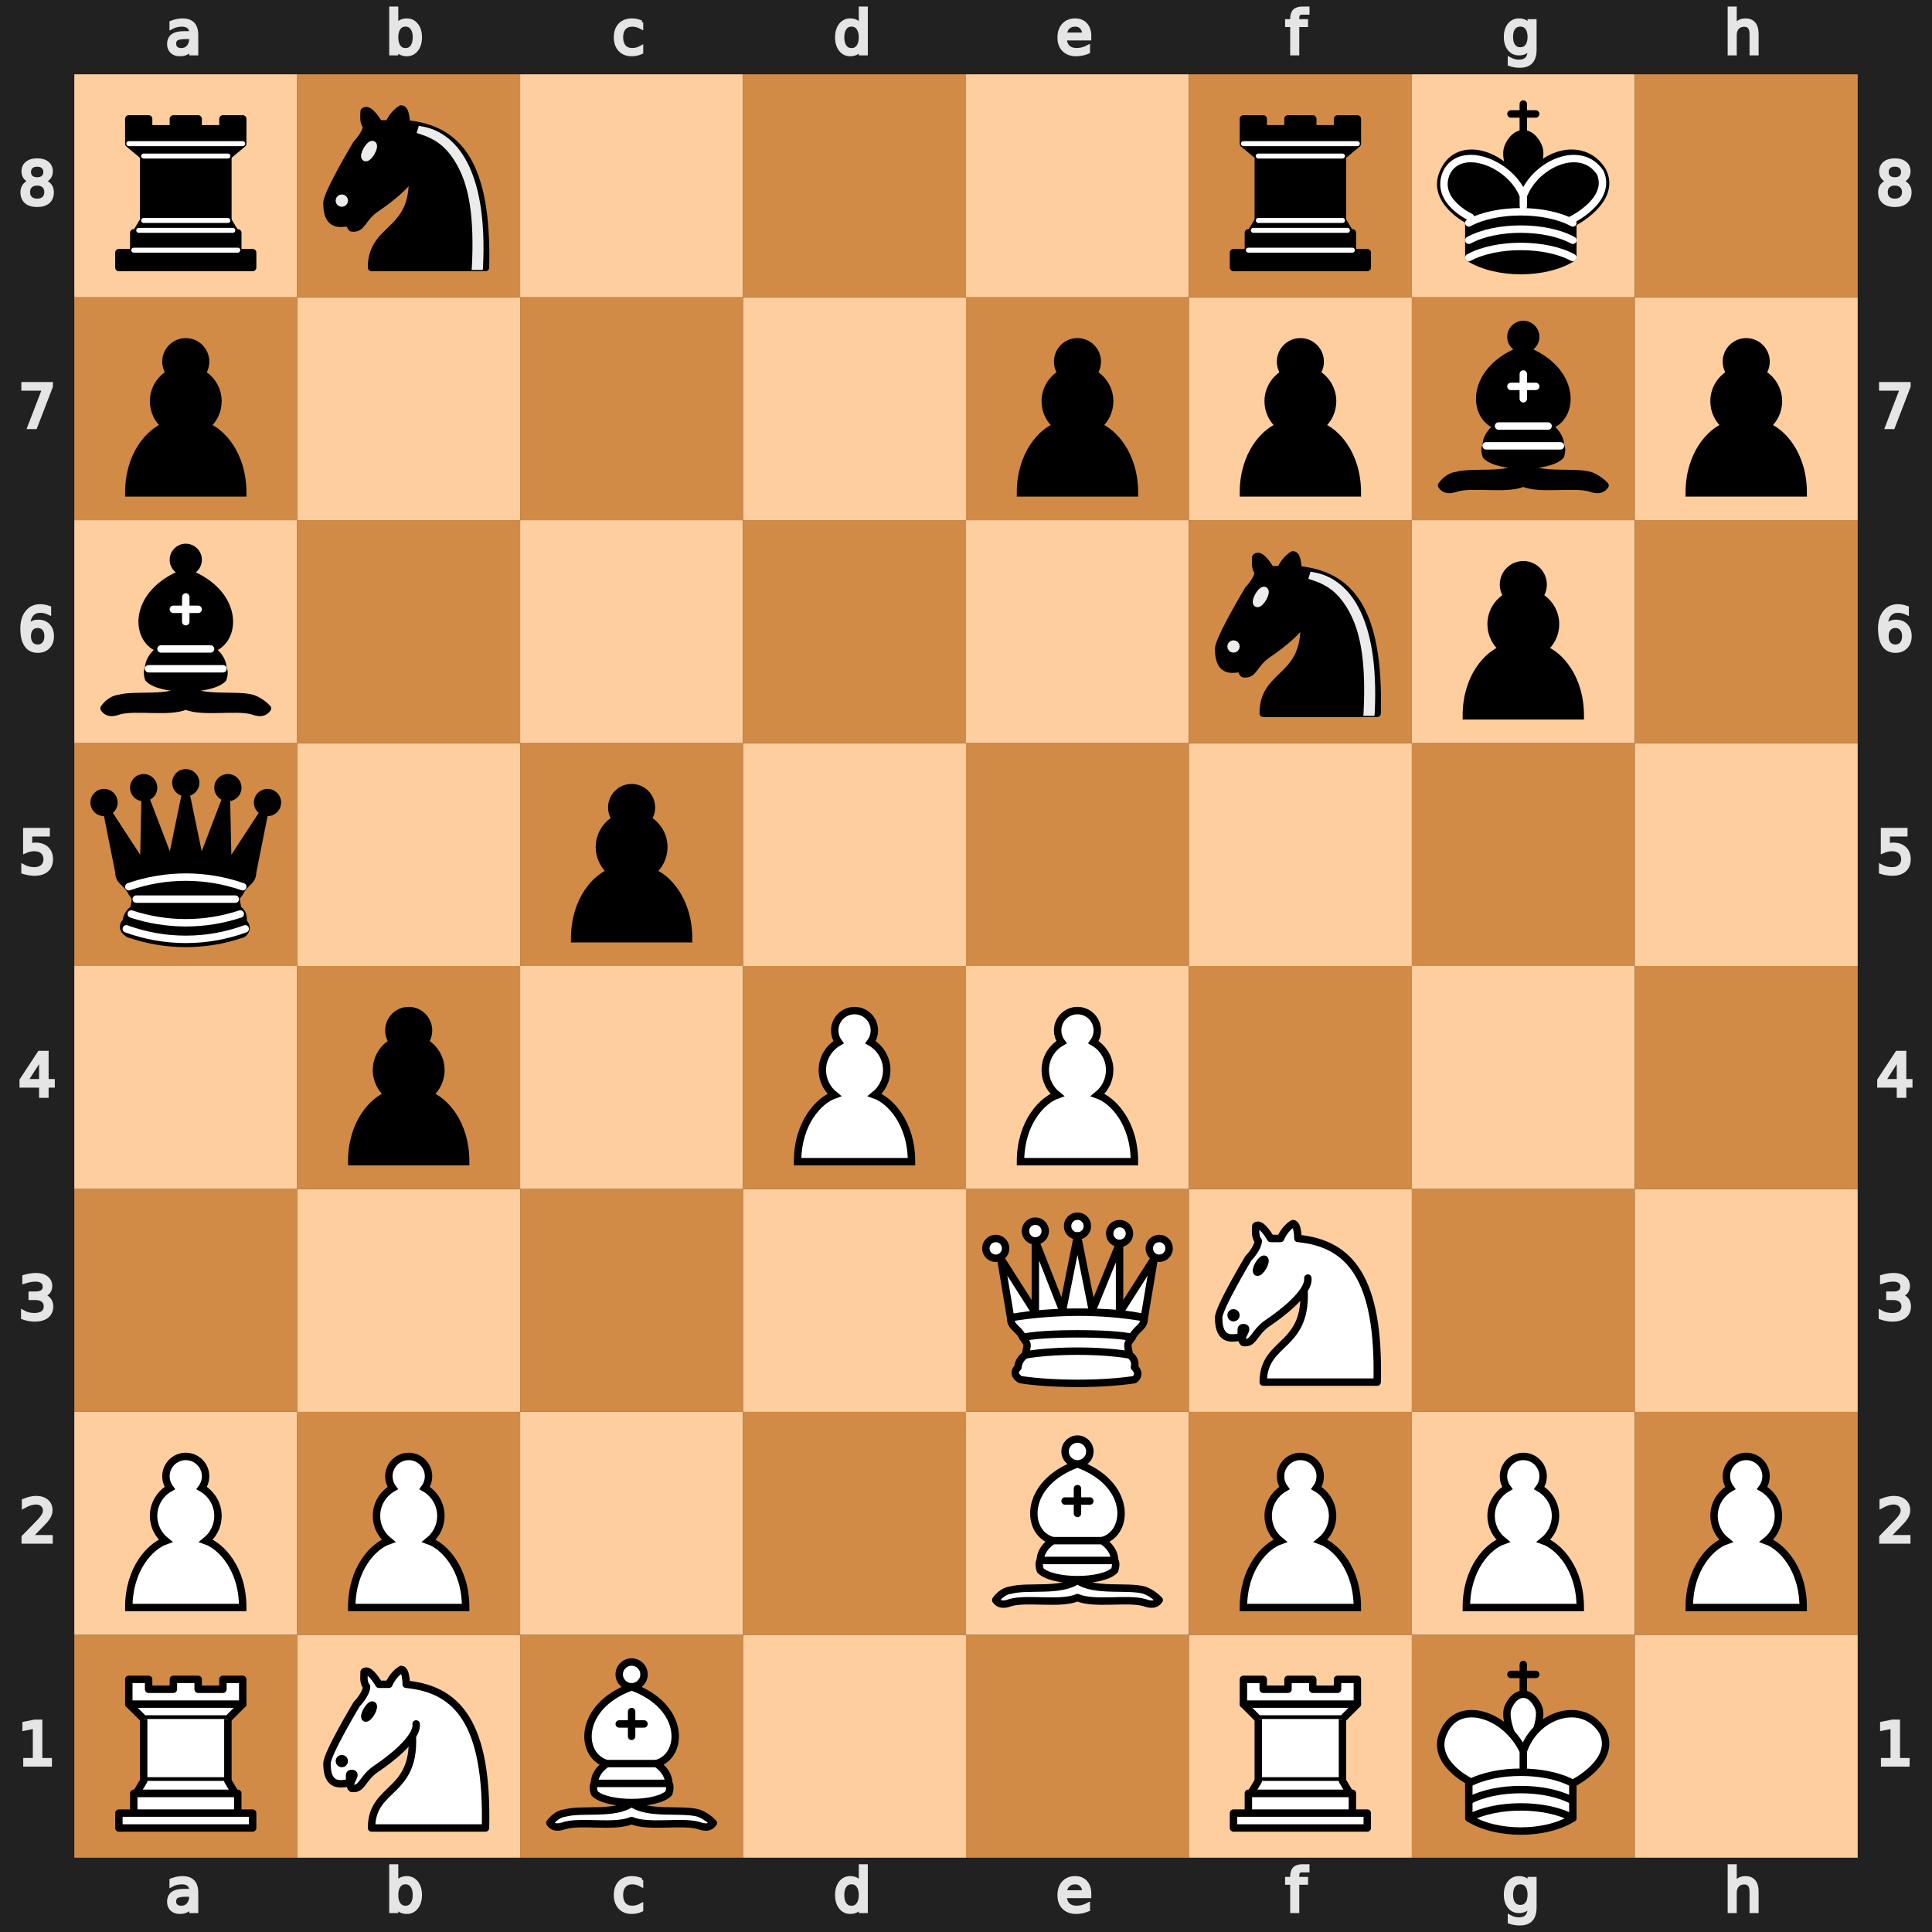
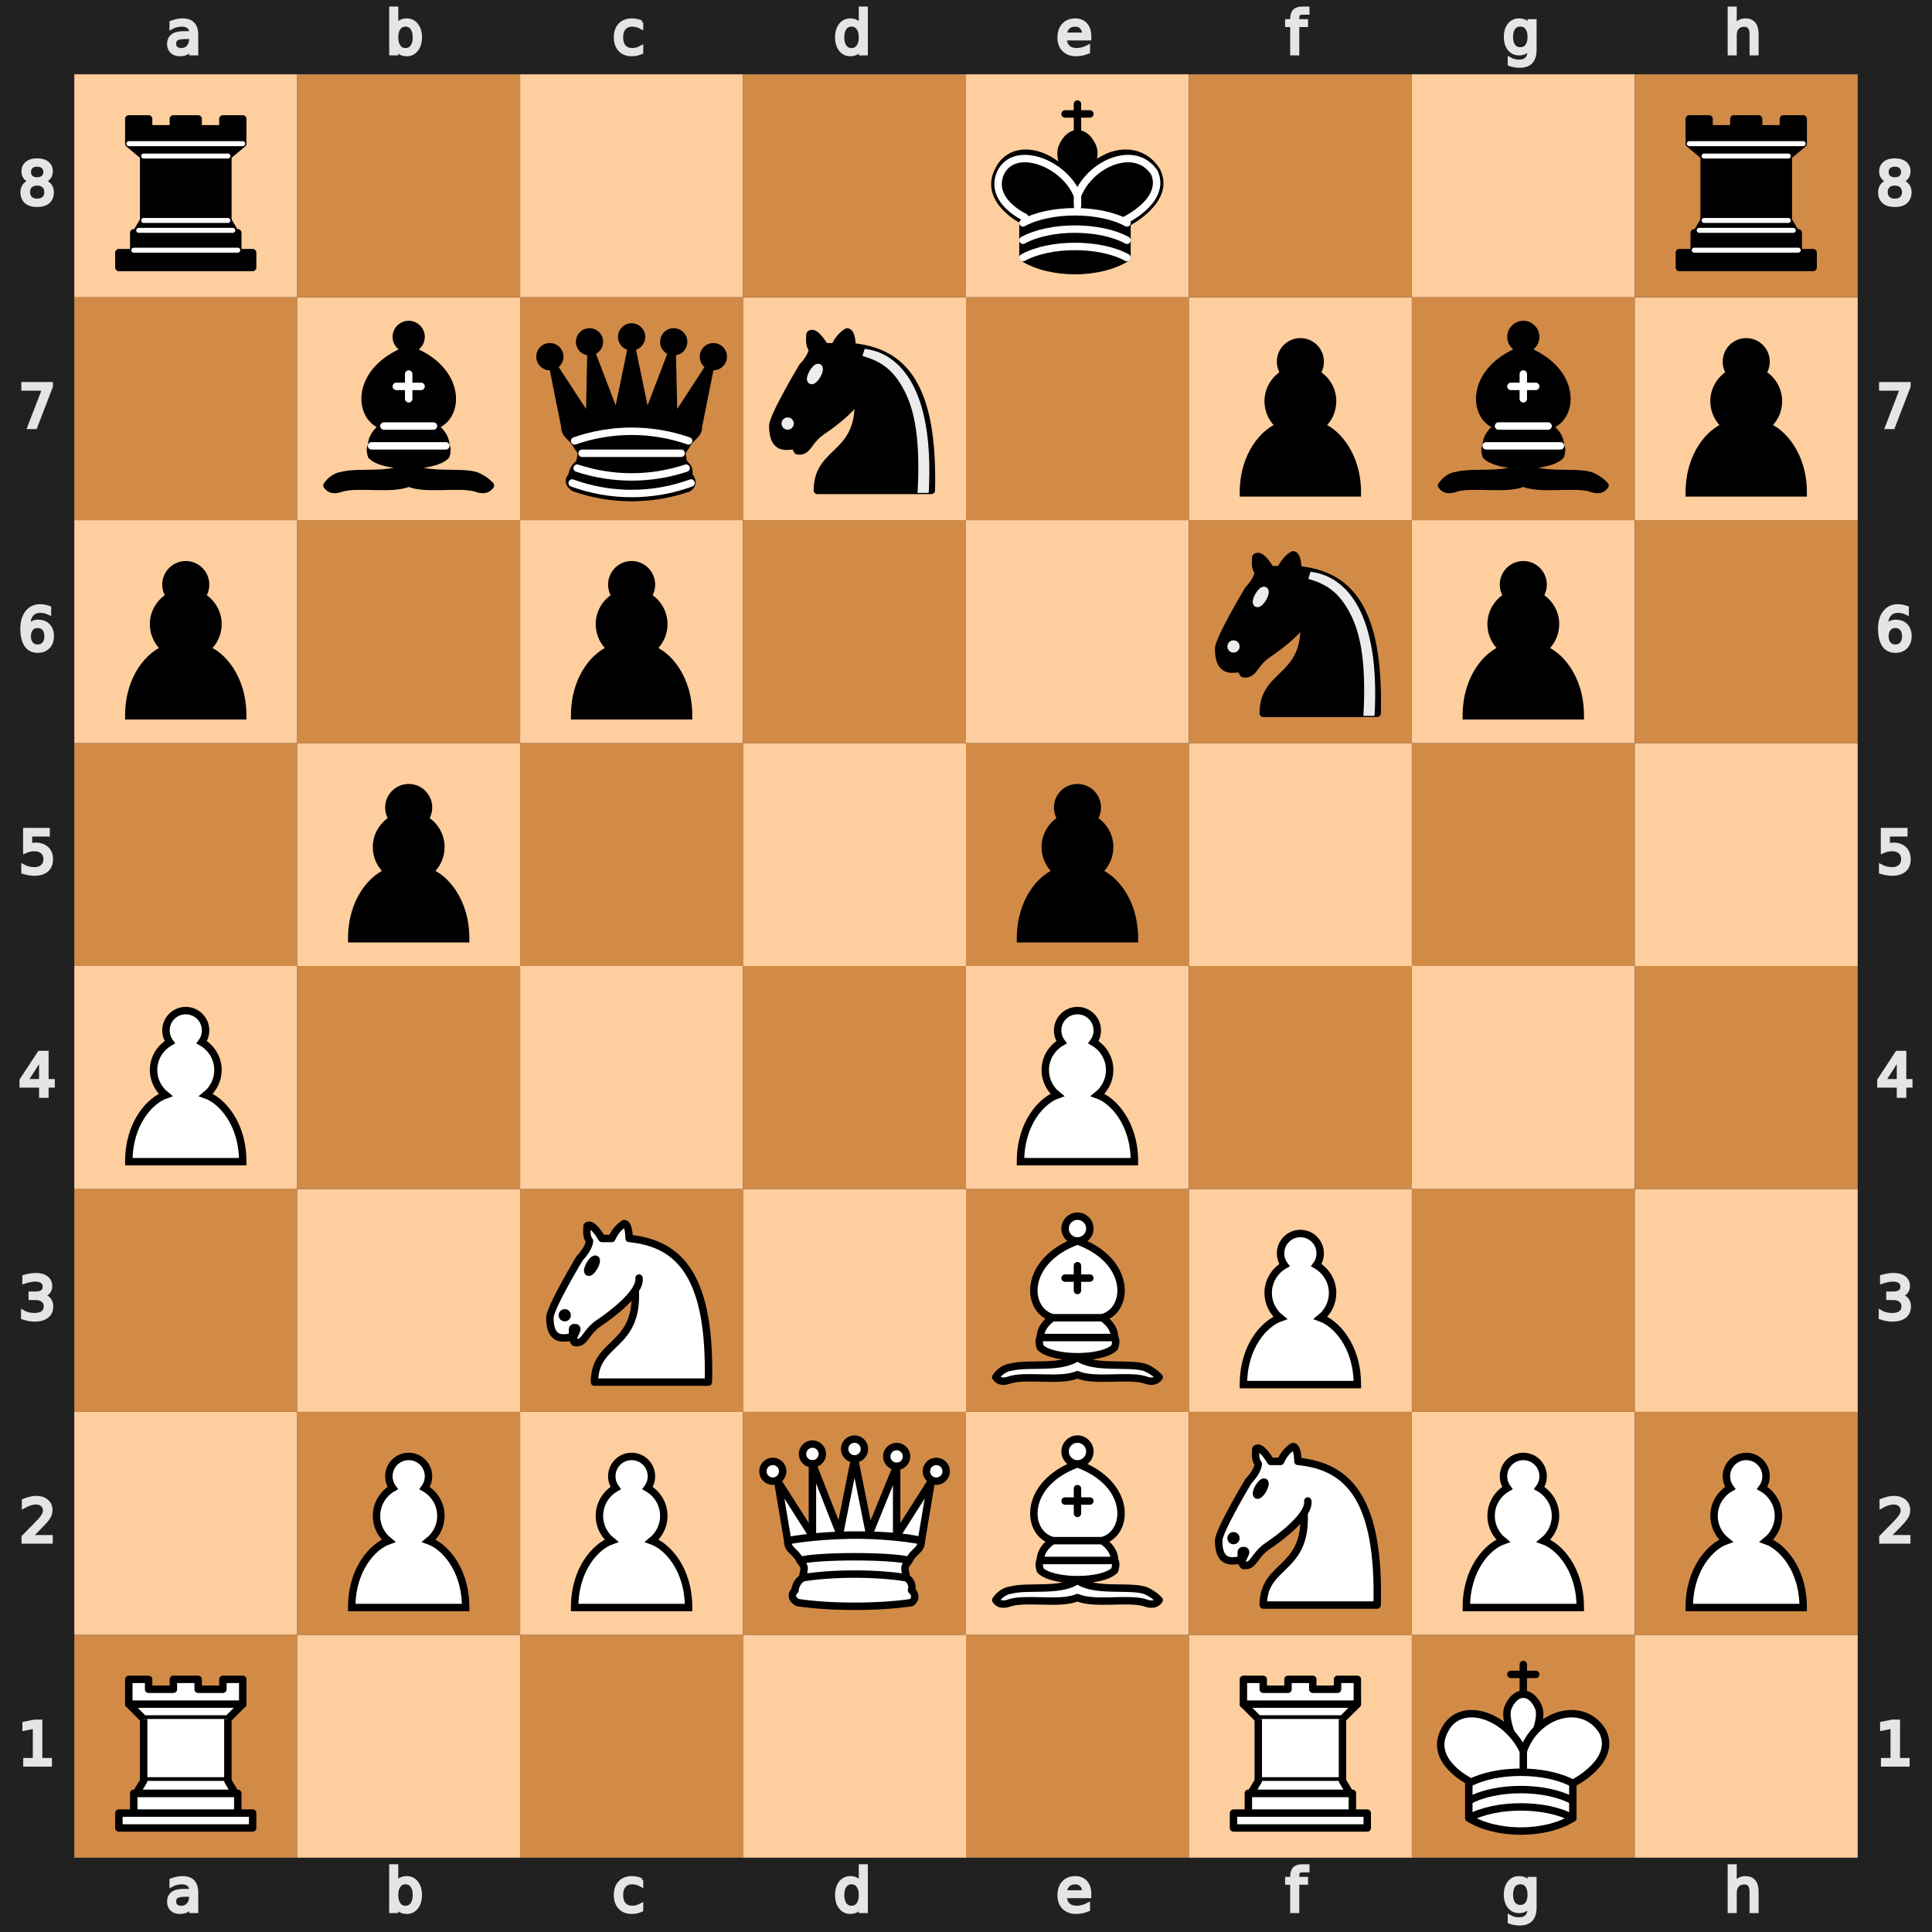
<svg xmlns="http://www.w3.org/2000/svg" xmlns:xlink="http://www.w3.org/1999/xlink" version="1.2" baseProfile="tiny" viewBox="0 0 390 390">
  <defs>
    <g id="white-pawn" class="white pawn">
      <path d="M22.5 9c-2.21 0-4 1.79-4 4 0 .89.29 1.71.78 2.38C17.33 16.5 16 18.59 16 21c0 2.03.94 3.84 2.41 5.03-3 1.06-7.41 5.55-7.41 13.47h23c0-7.92-4.41-12.41-7.41-13.47 1.47-1.19 2.41-3 2.41-5.03 0-2.41-1.33-4.5-3.28-5.62.49-.67.78-1.49.78-2.38 0-2.21-1.79-4-4-4z" fill="#fff" stroke="#000" stroke-width="1.5" stroke-linecap="round" />
    </g>
    <g id="white-knight" class="white knight" fill="none" fill-rule="evenodd" stroke="#000" stroke-width="1.5" stroke-linecap="round" stroke-linejoin="round">
      <path d="M 22,10 C 32.5,11 38.5,18 38,39 L 15,39 C 15,30 25,32.5 23,18" style="fill:#ffffff; stroke:#000000;" />
      <path d="M 24,18 C 24.38,20.91 18.45,25.37 16,27 C 13,29 13.18,31.34 11,31 C 9.958,30.06 12.41,27.96 11,28 C 10,28 11.19,29.23 10,30 C 9,30 5.997,31 6,26 C 6,24 12,14 12,14 C 12,14 13.89,12.1 14,10.5 C 13.27,9.506 13.5,8.5 13.5,7.5 C 14.5,6.5 16.5,10 16.5,10 L 18.5,10 C 18.5,10 19.28,8.008 21,7 C 22,7 22,10 22,10" style="fill:#ffffff; stroke:#000000;" />
      <path d="M 9.5 25.5 A 0.5 0.5 0 1 1 8.5,25.5 A 0.5 0.5 0 1 1 9.5 25.5 z" style="fill:#000000; stroke:#000000;" />
      <path d="M 15 15.5 A 0.5 1.5 0 1 1 14,15.5 A 0.5 1.5 0 1 1 15 15.5 z" transform="matrix(0.866,0.5,-0.5,0.866,9.693,-5.173)" style="fill:#000000; stroke:#000000;" />
    </g>
    <g id="white-bishop" class="white bishop" fill="none" fill-rule="evenodd" stroke="#000" stroke-width="1.5" stroke-linecap="round" stroke-linejoin="round">
      <g fill="#fff" stroke-linecap="butt">
        <path d="M9 36c3.39-.97 10.11.43 13.5-2 3.39 2.43 10.11 1.03 13.5 2 0 0 1.65.54 3 2-.68.97-1.65.99-3 .5-3.39-.97-10.11.46-13.5-1-3.39 1.46-10.11.03-13.5 1-1.354.49-2.323.47-3-.5 1.354-1.94 3-2 3-2zM15 32c2.5 2.5 12.5 2.5 15 0 .5-1.5 0-2 0-2 0-2.5-2.5-4-2.5-4 5.5-1.5 6-11.5-5-15.5-11 4-10.5 14-5 15.5 0 0-2.5 1.5-2.5 4 0 0-.5.5 0 2zM25 8a2.5 2.5 0 1 1-5 0 2.5 2.5 0 1 1 5 0z" />
      </g>
      <path d="M17.5 26h10M15 30h15m-7.5-14.5v5M20 18h5" stroke-linejoin="miter" />
    </g>
    <g id="white-rook" class="white rook" fill="#fff" fill-rule="evenodd" stroke="#000" stroke-width="1.5" stroke-linecap="round" stroke-linejoin="round">
      <path d="M9 39h27v-3H9v3zM12 36v-4h21v4H12zM11 14V9h4v2h5V9h5v2h5V9h4v5" stroke-linecap="butt" />
      <path d="M34 14l-3 3H14l-3-3" />
      <path d="M31 17v12.5H14V17" stroke-linecap="butt" stroke-linejoin="miter" />
      <path d="M31 29.5l1.5 2.5h-20l1.5-2.5" />
      <path d="M11 14h23" fill="none" stroke-linejoin="miter" />
    </g>
    <g id="white-queen" class="white queen" fill="#fff" fill-rule="evenodd" stroke="#000" stroke-width="1.5" stroke-linecap="round" stroke-linejoin="round">
      <path d="M8 12a2 2 0 1 1-4 0 2 2 0 1 1 4 0zM24.5 7.5a2 2 0 1 1-4 0 2 2 0 1 1 4 0zM41 12a2 2 0 1 1-4 0 2 2 0 1 1 4 0zM16 8.5a2 2 0 1 1-4 0 2 2 0 1 1 4 0zM33 9a2 2 0 1 1-4 0 2 2 0 1 1 4 0z" />
      <path d="M9 26c8.5-1.5 21-1.5 27 0l2-12-7 11V11l-5.5 13.5-3-15-3 15-5.5-14V25L7 14l2 12zM9 26c0 2 1.5 2 2.5 4 1 1.5 1 1 .5 3.5-1.5 1-1.5 2.5-1.5 2.5-1.5 1.5.5 2.5.5 2.5 6.5 1 16.5 1 23 0 0 0 1.5-1 0-2.5 0 0 .5-1.5-1-2.5-.5-2.5-.5-2 .5-3.5 1-2 2.5-2 2.5-4-8.5-1.5-18.5-1.5-27 0z" stroke-linecap="butt" />
      <path d="M11.5 30c3.5-1 18.5-1 22 0M12 33.5c6-1 15-1 21 0" fill="none" />
    </g>
    <g id="white-king" class="white king" fill="none" fill-rule="evenodd" stroke="#000" stroke-width="1.5" stroke-linecap="round" stroke-linejoin="round">
      <path d="M22.5 11.63V6M20 8h5" stroke-linejoin="miter" />
      <path d="M22.5 25s4.5-7.5 3-10.5c0 0-1-2.5-3-2.5s-3 2.5-3 2.5c-1.5 3 3 10.5 3 10.5" fill="#fff" stroke-linecap="butt" stroke-linejoin="miter" />
      <path d="M11.5 37c5.5 3.5 15.5 3.5 21 0v-7s9-4.5 6-10.5c-4-6.5-13.5-3.5-16 4V27v-3.5c-3.5-7.5-13-10.5-16-4-3 6 5 10 5 10V37z" fill="#fff" />
      <path d="M11.5 30c5.5-3 15.5-3 21 0m-21 3.5c5.5-3 15.5-3 21 0m-21 3.5c5.5-3 15.5-3 21 0" />
    </g>
    <g id="black-pawn" class="black pawn">
      <path d="M22.5 9c-2.21 0-4 1.79-4 4 0 .89.29 1.71.78 2.38C17.33 16.5 16 18.59 16 21c0 2.03.94 3.84 2.41 5.03-3 1.06-7.41 5.55-7.41 13.47h23c0-7.92-4.41-12.41-7.41-13.47 1.47-1.19 2.41-3 2.41-5.03 0-2.41-1.33-4.5-3.28-5.62.49-.67.78-1.49.78-2.38 0-2.21-1.79-4-4-4z" fill="#000" stroke="#000" stroke-width="1.5" stroke-linecap="round" />
    </g>
    <g id="black-knight" class="black knight" fill="none" fill-rule="evenodd" stroke="#000" stroke-width="1.5" stroke-linecap="round" stroke-linejoin="round">
      <path d="M 22,10 C 32.5,11 38.5,18 38,39 L 15,39 C 15,30 25,32.5 23,18" style="fill:#000000; stroke:#000000;" />
      <path d="M 24,18 C 24.38,20.91 18.45,25.37 16,27 C 13,29 13.18,31.34 11,31 C 9.958,30.06 12.41,27.96 11,28 C 10,28 11.19,29.23 10,30 C 9,30 5.997,31 6,26 C 6,24 12,14 12,14 C 12,14 13.89,12.1 14,10.5 C 13.27,9.506 13.5,8.5 13.5,7.5 C 14.5,6.5 16.5,10 16.5,10 L 18.5,10 C 18.5,10 19.28,8.008 21,7 C 22,7 22,10 22,10" style="fill:#000000; stroke:#000000;" />
      <path d="M 9.5 25.5 A 0.5 0.5 0 1 1 8.5,25.5 A 0.5 0.5 0 1 1 9.5 25.5 z" style="fill:#ececec; stroke:#ececec;" />
      <path d="M 15 15.5 A 0.5 1.5 0 1 1 14,15.5 A 0.5 1.5 0 1 1 15 15.5 z" transform="matrix(0.866,0.5,-0.5,0.866,9.693,-5.173)" style="fill:#ececec; stroke:#ececec;" />
      <path d="M 24.55,10.4 L 24.1,11.85 L 24.6,12 C 27.75,13 30.25,14.49 32.5,18.75 C 34.75,23.01 35.75,29.06 35.25,39 L 35.2,39.5 L 37.45,39.5 L 37.5,39 C 38,28.94 36.62,22.15 34.25,17.66 C 31.88,13.17 28.46,11.02 25.06,10.5 L 24.55,10.4 z " style="fill:#ececec; stroke:none;" />
    </g>
    <g id="black-bishop" class="black bishop" fill="none" fill-rule="evenodd" stroke="#000" stroke-width="1.5" stroke-linecap="round" stroke-linejoin="round">
      <path d="M9 36c3.39-.97 10.11.43 13.5-2 3.39 2.43 10.11 1.03 13.5 2 0 0 1.65.54 3 2-.68.97-1.65.99-3 .5-3.39-.97-10.11.46-13.5-1-3.39 1.46-10.11.03-13.5 1-1.354.49-2.323.47-3-.5 1.354-1.94 3-2 3-2zm6-4c2.5 2.5 12.5 2.5 15 0 .5-1.5 0-2 0-2 0-2.5-2.5-4-2.5-4 5.5-1.5 6-11.5-5-15.5-11 4-10.5 14-5 15.5 0 0-2.5 1.5-2.5 4 0 0-.5.5 0 2zM25 8a2.5 2.5 0 1 1-5 0 2.5 2.5 0 1 1 5 0z" fill="#000" stroke-linecap="butt" />
      <path d="M17.5 26h10M15 30h15m-7.5-14.5v5M20 18h5" stroke="#fff" stroke-linejoin="miter" />
    </g>
    <g id="black-rook" class="black rook" fill="#000" fill-rule="evenodd" stroke="#000" stroke-width="1.5" stroke-linecap="round" stroke-linejoin="round">
      <path d="M9 39h27v-3H9v3zM12.5 32l1.5-2.5h17l1.5 2.5h-20zM12 36v-4h21v4H12z" stroke-linecap="butt" />
      <path d="M14 29.5v-13h17v13H14z" stroke-linecap="butt" stroke-linejoin="miter" />
      <path d="M14 16.5L11 14h23l-3 2.5H14zM11 14V9h4v2h5V9h5v2h5V9h4v5H11z" stroke-linecap="butt" />
      <path d="M12 35.5h21M13 31.5h19M14 29.5h17M14 16.5h17M11 14h23" fill="none" stroke="#fff" stroke-width="1" stroke-linejoin="miter" />
    </g>
    <g id="black-queen" class="black queen" fill="#000" fill-rule="evenodd" stroke="#000" stroke-width="1.5" stroke-linecap="round" stroke-linejoin="round">
      <g fill="#000" stroke="none">
        <circle cx="6" cy="12" r="2.75" />
        <circle cx="14" cy="9" r="2.75" />
        <circle cx="22.5" cy="8" r="2.75" />
        <circle cx="31" cy="9" r="2.75" />
        <circle cx="39" cy="12" r="2.75" />
      </g>
      <path d="M9 26c8.5-1.5 21-1.5 27 0l2.5-12.5L31 25l-.3-14.1-5.2 13.6-3-14.5-3 14.5-5.2-13.6L14 25 6.5 13.5 9 26zM9 26c0 2 1.5 2 2.5 4 1 1.5 1 1 .5 3.5-1.5 1-1.5 2.5-1.5 2.5-1.5 1.5.5 2.5.5 2.5 6.5 1 16.5 1 23 0 0 0 1.5-1 0-2.5 0 0 .5-1.5-1-2.5-.5-2.5-.5-2 .5-3.5 1-2 2.5-2 2.5-4-8.5-1.5-18.5-1.5-27 0z" stroke-linecap="butt" />
      <path d="M11 38.5a35 35 1 0 0 23 0" fill="none" stroke-linecap="butt" />
      <path d="M11 29a35 35 1 0 1 23 0M12.5 31.5h20M11.5 34.5a35 35 1 0 0 22 0M10.5 37.5a35 35 1 0 0 24 0" fill="none" stroke="#fff" />
    </g>
    <g id="black-king" class="black king" fill="none" fill-rule="evenodd" stroke="#000" stroke-width="1.5" stroke-linecap="round" stroke-linejoin="round">
      <path d="M22.5 11.63V6" stroke-linejoin="miter" />
      <path d="M22.5 25s4.5-7.5 3-10.5c0 0-1-2.5-3-2.5s-3 2.5-3 2.5c-1.5 3 3 10.5 3 10.5" fill="#000" stroke-linecap="butt" stroke-linejoin="miter" />
      <path d="M11.5 37c5.5 3.5 15.5 3.5 21 0v-7s9-4.5 6-10.5c-4-6.5-13.5-3.5-16 4V27v-3.5c-3.5-7.5-13-10.5-16-4-3 6 5 10 5 10V37z" fill="#000" />
      <path d="M20 8h5" stroke-linejoin="miter" />
      <path d="M32 29.5s8.5-4 6.03-9.65C34.15 14 25 18 22.5 24.5l.01 2.1-.01-2.1C20 18 9.906 14 6.997 19.85c-2.497 5.65 4.853 9 4.853 9M11.5 30c5.5-3 15.5-3 21 0m-21 3.5c5.5-3 15.5-3 21 0m-21 3.5c5.5-3 15.5-3 21 0" stroke="#fff" />
    </g>
  </defs>
  <rect x="0" y="0" width="390" height="390" fill="#212121" />
  <g transform="translate(20, 0) scale(0.75, 0.75)" fill="#e5e5e5" stroke="#e5e5e5">
    <path d="M23.328 10.016q-1.742 0-2.414.398-.672.398-.672 1.36 0 .765.5 1.218.508.445 1.375.445 1.196 0 1.914-.843.727-.852.727-2.258v-.32zm2.867-.594v4.992h-1.437v-1.328q-.492.797-1.227 1.18-.734.375-1.797.375-1.343 0-2.14-.75-.79-.758-.79-2.024 0-1.476.985-2.226.992-.75 2.953-.75h2.016V8.75q0-.992-.656-1.531-.649-.547-1.829-.547-.75 0-1.46.18-.711.18-1.368.539V6.062q.79-.304 1.532-.453.742-.156 1.445-.156 1.898 0 2.836.984.937.985.937 2.985z" />
  </g>
  <g transform="translate(20, 375) scale(0.75, 0.75)" fill="#e5e5e5" stroke="#e5e5e5">
    <path d="M23.328 10.016q-1.742 0-2.414.398-.672.398-.672 1.36 0 .765.5 1.218.508.445 1.375.445 1.196 0 1.914-.843.727-.852.727-2.258v-.32zm2.867-.594v4.992h-1.437v-1.328q-.492.797-1.227 1.18-.734.375-1.797.375-1.343 0-2.14-.75-.79-.758-.79-2.024 0-1.476.985-2.226.992-.75 2.953-.75h2.016V8.75q0-.992-.656-1.531-.649-.547-1.829-.547-.75 0-1.46.18-.711.18-1.368.539V6.062q.79-.304 1.532-.453.742-.156 1.445-.156 1.898 0 2.836.984.937.985.937 2.985z" />
  </g>
  <g transform="translate(65, 0) scale(0.75, 0.75)" fill="#e5e5e5" stroke="#e5e5e5">
    <path d="M24.922 10.047q0-1.586-.656-2.485-.649-.906-1.79-.906-1.14 0-1.796.906-.649.899-.649 2.485 0 1.586.649 2.492.656.898 1.797.898 1.14 0 1.789-.898.656-.906.656-2.492zm-4.89-3.055q.452-.781 1.14-1.156.695-.383 1.656-.383 1.594 0 2.586 1.266 1 1.265 1 3.328 0 2.062-1 3.328-.992 1.266-2.586 1.266-.96 0-1.656-.375-.688-.383-1.14-1.164v1.312h-1.446V2.258h1.445z" />
  </g>
  <g transform="translate(65, 375) scale(0.75, 0.75)" fill="#e5e5e5" stroke="#e5e5e5">
    <path d="M24.922 10.047q0-1.586-.656-2.485-.649-.906-1.79-.906-1.14 0-1.796.906-.649.899-.649 2.485 0 1.586.649 2.492.656.898 1.797.898 1.14 0 1.789-.898.656-.906.656-2.492zm-4.89-3.055q.452-.781 1.14-1.156.695-.383 1.656-.383 1.594 0 2.586 1.266 1 1.265 1 3.328 0 2.062-1 3.328-.992 1.266-2.586 1.266-.96 0-1.656-.375-.688-.383-1.14-1.164v1.312h-1.446V2.258h1.445z" />
  </g>
  <g transform="translate(110, 0) scale(0.75, 0.75)" fill="#e5e5e5" stroke="#e5e5e5">
    <path d="M25.96 6v1.344q-.608-.336-1.226-.5-.609-.172-1.234-.172-1.398 0-2.172.89-.773.883-.773 2.485 0 1.601.773 2.492.774.883 2.172.883.625 0 1.234-.164.618-.172 1.227-.508v1.328q-.602.281-1.25.422-.64.14-1.367.14-1.977 0-3.14-1.242-1.165-1.242-1.165-3.351 0-2.14 1.172-3.367 1.18-1.227 3.227-1.227.664 0 1.296.14.633.134 1.227.407z" />
  </g>
  <g transform="translate(110, 375) scale(0.75, 0.75)" fill="#e5e5e5" stroke="#e5e5e5">
    <path d="M25.96 6v1.344q-.608-.336-1.226-.5-.609-.172-1.234-.172-1.398 0-2.172.89-.773.883-.773 2.485 0 1.601.773 2.492.774.883 2.172.883.625 0 1.234-.164.618-.172 1.227-.508v1.328q-.602.281-1.25.422-.64.14-1.367.14-1.977 0-3.14-1.242-1.165-1.242-1.165-3.351 0-2.14 1.172-3.367 1.18-1.227 3.227-1.227.664 0 1.296.14.633.134 1.227.407z" />
  </g>
  <g transform="translate(155, 0) scale(0.75, 0.75)" fill="#e5e5e5" stroke="#e5e5e5">
    <path d="M24.973 6.992V2.258h1.437v12.156h-1.437v-1.312q-.453.78-1.149 1.164-.687.375-1.656.375-1.586 0-2.586-1.266-.992-1.266-.992-3.328 0-2.063.992-3.328 1-1.266 2.586-1.266.969 0 1.656.383.696.375 1.149 1.156zm-4.899 3.055q0 1.586.649 2.492.656.898 1.797.898 1.14 0 1.796-.898.657-.906.657-2.492 0-1.586-.657-2.485-.656-.906-1.796-.906-1.141 0-1.797.906-.649.899-.649 2.485z" />
  </g>
  <g transform="translate(155, 375) scale(0.75, 0.75)" fill="#e5e5e5" stroke="#e5e5e5">
    <path d="M24.973 6.992V2.258h1.437v12.156h-1.437v-1.312q-.453.78-1.149 1.164-.687.375-1.656.375-1.586 0-2.586-1.266-.992-1.266-.992-3.328 0-2.063.992-3.328 1-1.266 2.586-1.266.969 0 1.656.383.696.375 1.149 1.156zm-4.899 3.055q0 1.586.649 2.492.656.898 1.797.898 1.14 0 1.796-.898.657-.906.657-2.492 0-1.586-.657-2.485-.656-.906-1.796-.906-1.141 0-1.797.906-.649.899-.649 2.485z" />
  </g>
  <g transform="translate(200, 0) scale(0.75, 0.75)" fill="#e5e5e5" stroke="#e5e5e5">
    <path d="M26.555 9.68v.703h-6.61q.094 1.484.89 2.265.806.774 2.235.774.828 0 1.602-.203.781-.203 1.547-.61v1.36q-.774.328-1.586.5-.813.172-1.649.172-2.093 0-3.32-1.22-1.219-1.218-1.219-3.296 0-2.148 1.157-3.406 1.164-1.266 3.132-1.266 1.766 0 2.79 1.14 1.03 1.134 1.03 3.087zm-1.438-.422q-.015-1.18-.664-1.883-.64-.703-1.703-.703-1.203 0-1.93.68-.718.68-.828 1.914z" />
  </g>
  <g transform="translate(200, 375) scale(0.75, 0.75)" fill="#e5e5e5" stroke="#e5e5e5">
    <path d="M26.555 9.68v.703h-6.61q.094 1.484.89 2.265.806.774 2.235.774.828 0 1.602-.203.781-.203 1.547-.61v1.36q-.774.328-1.586.5-.813.172-1.649.172-2.093 0-3.32-1.22-1.219-1.218-1.219-3.296 0-2.148 1.157-3.406 1.164-1.266 3.132-1.266 1.766 0 2.79 1.14 1.03 1.134 1.03 3.087zm-1.438-.422q-.015-1.18-.664-1.883-.64-.703-1.703-.703-1.203 0-1.93.68-.718.68-.828 1.914z" />
  </g>
  <g transform="translate(245, 0) scale(0.75, 0.75)" fill="#e5e5e5" stroke="#e5e5e5">
    <path d="M25.285 2.258v1.195H23.91q-.773 0-1.078.313-.297.312-.297 1.125v.773h2.367v1.117h-2.367v7.633H21.09V6.781h-1.375V5.664h1.375v-.61q0-1.46.68-2.124.68-.672 2.156-.672z" />
  </g>
  <g transform="translate(245, 375) scale(0.75, 0.75)" fill="#e5e5e5" stroke="#e5e5e5">
    <path d="M25.285 2.258v1.195H23.91q-.773 0-1.078.313-.297.312-.297 1.125v.773h2.367v1.117h-2.367v7.633H21.09V6.781h-1.375V5.664h1.375v-.61q0-1.46.68-2.124.68-.672 2.156-.672z" />
  </g>
  <g transform="translate(290, 0) scale(0.75, 0.75)" fill="#e5e5e5" stroke="#e5e5e5">
    <path d="M24.973 9.937q0-1.562-.649-2.421-.64-.86-1.804-.86-1.157 0-1.805.86-.64.859-.64 2.421 0 1.555.64 2.415.648.859 1.805.859 1.164 0 1.804-.86.649-.859.649-2.414zm1.437 3.391q0 2.234-.992 3.32-.992 1.094-3.04 1.094-.757 0-1.429-.117-.672-.11-1.304-.344v-1.398q.632.344 1.25.508.617.164 1.257.164 1.414 0 2.118-.743.703-.734.703-2.226v-.711q-.446.773-1.141 1.156-.695.383-1.664.383-1.61 0-2.594-1.227-.984-1.226-.984-3.25 0-2.03.984-3.257.985-1.227 2.594-1.227.969 0 1.664.383t1.14 1.156V5.664h1.438z" />
  </g>
  <g transform="translate(290, 375) scale(0.75, 0.75)" fill="#e5e5e5" stroke="#e5e5e5">
    <path d="M24.973 9.937q0-1.562-.649-2.421-.64-.86-1.804-.86-1.157 0-1.805.86-.64.859-.64 2.421 0 1.555.64 2.415.648.859 1.805.859 1.164 0 1.804-.86.649-.859.649-2.414zm1.437 3.391q0 2.234-.992 3.32-.992 1.094-3.04 1.094-.757 0-1.429-.117-.672-.11-1.304-.344v-1.398q.632.344 1.25.508.617.164 1.257.164 1.414 0 2.118-.743.703-.734.703-2.226v-.711q-.446.773-1.141 1.156-.695.383-1.664.383-1.61 0-2.594-1.227-.984-1.226-.984-3.25 0-2.03.984-3.257.985-1.227 2.594-1.227.969 0 1.664.383t1.14 1.156V5.664h1.438z" />
  </g>
  <g transform="translate(335, 0) scale(0.75, 0.75)" fill="#e5e5e5" stroke="#e5e5e5">
    <path d="M26.164 9.133v5.281h-1.437V9.18q0-1.243-.485-1.86-.484-.617-1.453-.617-1.164 0-1.836.742-.672.742-.672 2.024v4.945h-1.445V2.258h1.445v4.765q.516-.789 1.211-1.18.703-.39 1.617-.39 1.508 0 2.282.938.773.93.773 2.742z" />
  </g>
  <g transform="translate(335, 375) scale(0.75, 0.75)" fill="#e5e5e5" stroke="#e5e5e5">
    <path d="M26.164 9.133v5.281h-1.437V9.18q0-1.243-.485-1.86-.484-.617-1.453-.617-1.164 0-1.836.742-.672.742-.672 2.024v4.945h-1.445V2.258h1.445v4.765q.516-.789 1.211-1.18.703-.39 1.617-.39 1.508 0 2.282.938.773.93.773 2.742z" />
  </g>
  <g transform="translate(0, 335) scale(0.75, 0.75)" fill="#e5e5e5" stroke="#e5e5e5">
    <path d="M6.754 26.996h2.578v-8.898l-2.805.562v-1.437l2.79-.563h1.578v10.336h2.578v1.328h-6.72z" />
  </g>
  <g transform="translate(375, 335) scale(0.75, 0.75)" fill="#e5e5e5" stroke="#e5e5e5">
    <path d="M6.754 26.996h2.578v-8.898l-2.805.562v-1.437l2.79-.563h1.578v10.336h2.578v1.328h-6.72z" />
  </g>
  <g transform="translate(0, 290) scale(0.75, 0.75)" fill="#e5e5e5" stroke="#e5e5e5">
    <path d="M8.195 26.996h5.508v1.328H6.297v-1.328q.898-.93 2.445-2.492 1.555-1.57 1.953-2.024.758-.851 1.055-1.437.305-.594.305-1.164 0-.93-.657-1.516-.648-.586-1.695-.586-.742 0-1.57.258-.82.258-1.758.781v-1.593q.953-.383 1.781-.578.828-.196 1.516-.196 1.812 0 2.89.906 1.079.907 1.079 2.422 0 .72-.274 1.368-.265.64-.976 1.515-.196.227-1.243 1.313-1.046 1.078-2.953 3.023z" />
  </g>
  <g transform="translate(375, 290) scale(0.75, 0.75)" fill="#e5e5e5" stroke="#e5e5e5">
    <path d="M8.195 26.996h5.508v1.328H6.297v-1.328q.898-.93 2.445-2.492 1.555-1.57 1.953-2.024.758-.851 1.055-1.437.305-.594.305-1.164 0-.93-.657-1.516-.648-.586-1.695-.586-.742 0-1.57.258-.82.258-1.758.781v-1.593q.953-.383 1.781-.578.828-.196 1.516-.196 1.812 0 2.89.906 1.079.907 1.079 2.422 0 .72-.274 1.368-.265.64-.976 1.515-.196.227-1.243 1.313-1.046 1.078-2.953 3.023z" />
  </g>
  <g transform="translate(0, 245) scale(0.75, 0.75)" fill="#e5e5e5" stroke="#e5e5e5">
    <path d="M11.434 22.035q1.132.242 1.765 1.008.64.766.64 1.89 0 1.727-1.187 2.672-1.187.946-3.375.946-.734 0-1.515-.149-.774-.14-1.602-.43V26.45q.656.383 1.438.578.78.196 1.632.196 1.485 0 2.258-.586.782-.586.782-1.703 0-1.032-.727-1.61-.719-.586-2.008-.586h-1.36v-1.297h1.423q1.164 0 1.78-.46.618-.47.618-1.344 0-.899-.64-1.375-.633-.485-1.82-.485-.65 0-1.391.141-.743.14-1.633.437V16.95q.898-.25 1.68-.375.788-.125 1.484-.125 1.797 0 2.844.82 1.046.813 1.046 2.204 0 .968-.554 1.64-.555.664-1.578.922z" />
  </g>
  <g transform="translate(375, 245) scale(0.75, 0.75)" fill="#e5e5e5" stroke="#e5e5e5">
    <path d="M11.434 22.035q1.132.242 1.765 1.008.64.766.64 1.89 0 1.727-1.187 2.672-1.187.946-3.375.946-.734 0-1.515-.149-.774-.14-1.602-.43V26.45q.656.383 1.438.578.78.196 1.632.196 1.485 0 2.258-.586.782-.586.782-1.703 0-1.032-.727-1.61-.719-.586-2.008-.586h-1.36v-1.297h1.423q1.164 0 1.78-.46.618-.47.618-1.344 0-.899-.64-1.375-.633-.485-1.82-.485-.65 0-1.391.141-.743.14-1.633.437V16.95q.898-.25 1.68-.375.788-.125 1.484-.125 1.797 0 2.844.82 1.046.813 1.046 2.204 0 .968-.554 1.64-.555.664-1.578.922z" />
  </g>
  <g transform="translate(0, 200) scale(0.75, 0.75)" fill="#e5e5e5" stroke="#e5e5e5">
    <path d="M11.016 18.035L7.03 24.262h3.985zm-.414-1.375h1.984v7.602h1.664v1.312h-1.664v2.75h-1.57v-2.75H5.75v-1.523z" />
  </g>
  <g transform="translate(375, 200) scale(0.75, 0.75)" fill="#e5e5e5" stroke="#e5e5e5">
    <path d="M11.016 18.035L7.03 24.262h3.985zm-.414-1.375h1.984v7.602h1.664v1.312h-1.664v2.75h-1.57v-2.75H5.75v-1.523z" />
  </g>
  <g transform="translate(0, 155) scale(0.75, 0.75)" fill="#e5e5e5" stroke="#e5e5e5">
    <path d="M6.719 16.66h6.195v1.328h-4.75v2.86q.344-.118.688-.172.343-.063.687-.063 1.953 0 3.094 1.07 1.14 1.07 1.14 2.899 0 1.883-1.171 2.93-1.172 1.039-3.305 1.039-.735 0-1.5-.125-.758-.125-1.57-.375v-1.586q.703.383 1.453.57.75.188 1.586.188 1.351 0 2.14-.711.79-.711.79-1.93 0-1.219-.79-1.93-.789-.71-2.14-.71-.633 0-1.266.14-.625.14-1.281.438z" />
  </g>
  <g transform="translate(375, 155) scale(0.75, 0.75)" fill="#e5e5e5" stroke="#e5e5e5">
    <path d="M6.719 16.66h6.195v1.328h-4.75v2.86q.344-.118.688-.172.343-.063.687-.063 1.953 0 3.094 1.07 1.14 1.07 1.14 2.899 0 1.883-1.171 2.93-1.172 1.039-3.305 1.039-.735 0-1.5-.125-.758-.125-1.57-.375v-1.586q.703.383 1.453.57.75.188 1.586.188 1.351 0 2.14-.711.79-.711.79-1.93 0-1.219-.79-1.93-.789-.71-2.14-.71-.633 0-1.266.14-.625.14-1.281.438z" />
  </g>
  <g transform="translate(0, 110) scale(0.75, 0.75)" fill="#e5e5e5" stroke="#e5e5e5">
    <path d="M10.137 21.863q-1.063 0-1.688.727-.617.726-.617 1.992 0 1.258.617 1.992.625.727 1.688.727 1.062 0 1.68-.727.624-.734.624-1.992 0-1.266-.625-1.992-.617-.727-1.68-.727zm3.133-4.945v1.437q-.594-.28-1.204-.43-.601-.148-1.195-.148-1.562 0-2.39 1.055-.82 1.055-.938 3.188.46-.68 1.156-1.04.696-.367 1.531-.367 1.758 0 2.774 1.07 1.023 1.063 1.023 2.899 0 1.797-1.062 2.883-1.063 1.086-2.828 1.086-2.024 0-3.094-1.547-1.07-1.555-1.07-4.5 0-2.766 1.312-4.406 1.313-1.649 3.524-1.649.593 0 1.195.117.61.118 1.266.352z" />
  </g>
  <g transform="translate(375, 110) scale(0.75, 0.75)" fill="#e5e5e5" stroke="#e5e5e5">
    <path d="M10.137 21.863q-1.063 0-1.688.727-.617.726-.617 1.992 0 1.258.617 1.992.625.727 1.688.727 1.062 0 1.68-.727.624-.734.624-1.992 0-1.266-.625-1.992-.617-.727-1.68-.727zm3.133-4.945v1.437q-.594-.28-1.204-.43-.601-.148-1.195-.148-1.562 0-2.39 1.055-.82 1.055-.938 3.188.46-.68 1.156-1.04.696-.367 1.531-.367 1.758 0 2.774 1.07 1.023 1.063 1.023 2.899 0 1.797-1.062 2.883-1.063 1.086-2.828 1.086-2.024 0-3.094-1.547-1.07-1.555-1.07-4.5 0-2.766 1.312-4.406 1.313-1.649 3.524-1.649.593 0 1.195.117.61.118 1.266.352z" />
  </g>
  <g transform="translate(0, 65) scale(0.75, 0.75)" fill="#e5e5e5" stroke="#e5e5e5">
    <path d="M6.25 16.66h7.5v.672L9.516 28.324H7.867l3.985-10.336H6.25z" />
  </g>
  <g transform="translate(375, 65) scale(0.75, 0.75)" fill="#e5e5e5" stroke="#e5e5e5">
    <path d="M6.25 16.66h7.5v.672L9.516 28.324H7.867l3.985-10.336H6.25z" />
  </g>
  <g transform="translate(0, 20) scale(0.75, 0.75)" fill="#e5e5e5" stroke="#e5e5e5">
    <path d="M10 22.785q-1.125 0-1.773.602-.641.601-.641 1.656t.64 1.656q.649.602 1.774.602t1.773-.602q.649-.61.649-1.656 0-1.055-.649-1.656-.64-.602-1.773-.602zm-1.578-.672q-1.016-.25-1.586-.945-.563-.695-.563-1.695 0-1.399.993-2.211 1-.813 2.734-.813 1.742 0 2.734.813.993.812.993 2.21 0 1-.57 1.696-.563.695-1.571.945 1.14.266 1.773 1.04.641.773.641 1.89 0 1.695-1.04 2.602-1.03.906-2.96.906t-2.969-.906Q6 26.738 6 25.043q0-1.117.64-1.89.641-.774 1.782-1.04zm-.578-2.492q0 .906.562 1.414.57.508 1.594.508 1.016 0 1.586-.508.578-.508.578-1.414 0-.906-.578-1.414-.57-.508-1.586-.508-1.023 0-1.594.508-.562.508-.562 1.414z" />
  </g>
  <g transform="translate(375, 20) scale(0.75, 0.75)" fill="#e5e5e5" stroke="#e5e5e5">
    <path d="M10 22.785q-1.125 0-1.773.602-.641.601-.641 1.656t.64 1.656q.649.602 1.774.602t1.773-.602q.649-.61.649-1.656 0-1.055-.649-1.656-.64-.602-1.773-.602zm-1.578-.672q-1.016-.25-1.586-.945-.563-.695-.563-1.695 0-1.399.993-2.211 1-.813 2.734-.813 1.742 0 2.734.813.993.812.993 2.21 0 1-.57 1.696-.563.695-1.571.945 1.14.266 1.773 1.04.641.773.641 1.89 0 1.695-1.04 2.602-1.03.906-2.96.906t-2.969-.906Q6 26.738 6 25.043q0-1.117.64-1.89.641-.774 1.782-1.04zm-.578-2.492q0 .906.562 1.414.57.508 1.594.508 1.016 0 1.586-.508.578-.508.578-1.414 0-.906-.578-1.414-.57-.508-1.586-.508-1.023 0-1.594.508-.562.508-.562 1.414z" />
  </g>
  <rect x="15" y="330" width="45" height="45" class="square dark a1" stroke="none" fill="#d18b47" />
  <rect x="60" y="330" width="45" height="45" class="square light b1" stroke="none" fill="#ffce9e" />
  <rect x="105" y="330" width="45" height="45" class="square dark c1" stroke="none" fill="#d18b47" />
  <rect x="150" y="330" width="45" height="45" class="square light d1" stroke="none" fill="#ffce9e" />
  <rect x="195" y="330" width="45" height="45" class="square dark e1" stroke="none" fill="#d18b47" />
  <rect x="240" y="330" width="45" height="45" class="square light f1" stroke="none" fill="#ffce9e" />
  <rect x="285" y="330" width="45" height="45" class="square dark g1" stroke="none" fill="#d18b47" />
  <rect x="330" y="330" width="45" height="45" class="square light h1" stroke="none" fill="#ffce9e" />
  <rect x="15" y="285" width="45" height="45" class="square light a2" stroke="none" fill="#ffce9e" />
  <rect x="60" y="285" width="45" height="45" class="square dark b2" stroke="none" fill="#d18b47" />
  <rect x="105" y="285" width="45" height="45" class="square light c2" stroke="none" fill="#ffce9e" />
  <rect x="150" y="285" width="45" height="45" class="square dark d2" stroke="none" fill="#d18b47" />
  <rect x="195" y="285" width="45" height="45" class="square light e2" stroke="none" fill="#ffce9e" />
  <rect x="240" y="285" width="45" height="45" class="square dark f2" stroke="none" fill="#d18b47" />
  <rect x="285" y="285" width="45" height="45" class="square light g2" stroke="none" fill="#ffce9e" />
  <rect x="330" y="285" width="45" height="45" class="square dark h2" stroke="none" fill="#d18b47" />
  <rect x="15" y="240" width="45" height="45" class="square dark a3" stroke="none" fill="#d18b47" />
  <rect x="60" y="240" width="45" height="45" class="square light b3" stroke="none" fill="#ffce9e" />
  <rect x="105" y="240" width="45" height="45" class="square dark c3" stroke="none" fill="#d18b47" />
  <rect x="150" y="240" width="45" height="45" class="square light d3" stroke="none" fill="#ffce9e" />
  <rect x="195" y="240" width="45" height="45" class="square dark e3" stroke="none" fill="#d18b47" />
  <rect x="240" y="240" width="45" height="45" class="square light f3" stroke="none" fill="#ffce9e" />
  <rect x="285" y="240" width="45" height="45" class="square dark g3" stroke="none" fill="#d18b47" />
  <rect x="330" y="240" width="45" height="45" class="square light h3" stroke="none" fill="#ffce9e" />
  <rect x="15" y="195" width="45" height="45" class="square light a4" stroke="none" fill="#ffce9e" />
  <rect x="60" y="195" width="45" height="45" class="square dark b4" stroke="none" fill="#d18b47" />
  <rect x="105" y="195" width="45" height="45" class="square light c4" stroke="none" fill="#ffce9e" />
  <rect x="150" y="195" width="45" height="45" class="square dark d4" stroke="none" fill="#d18b47" />
  <rect x="195" y="195" width="45" height="45" class="square light e4" stroke="none" fill="#ffce9e" />
  <rect x="240" y="195" width="45" height="45" class="square dark f4" stroke="none" fill="#d18b47" />
  <rect x="285" y="195" width="45" height="45" class="square light g4" stroke="none" fill="#ffce9e" />
  <rect x="330" y="195" width="45" height="45" class="square dark h4" stroke="none" fill="#d18b47" />
  <rect x="15" y="150" width="45" height="45" class="square dark a5" stroke="none" fill="#d18b47" />
  <rect x="60" y="150" width="45" height="45" class="square light b5" stroke="none" fill="#ffce9e" />
  <rect x="105" y="150" width="45" height="45" class="square dark c5" stroke="none" fill="#d18b47" />
  <rect x="150" y="150" width="45" height="45" class="square light d5" stroke="none" fill="#ffce9e" />
  <rect x="195" y="150" width="45" height="45" class="square dark e5" stroke="none" fill="#d18b47" />
  <rect x="240" y="150" width="45" height="45" class="square light f5" stroke="none" fill="#ffce9e" />
  <rect x="285" y="150" width="45" height="45" class="square dark g5" stroke="none" fill="#d18b47" />
  <rect x="330" y="150" width="45" height="45" class="square light h5" stroke="none" fill="#ffce9e" />
  <rect x="15" y="105" width="45" height="45" class="square light a6" stroke="none" fill="#ffce9e" />
  <rect x="60" y="105" width="45" height="45" class="square dark b6" stroke="none" fill="#d18b47" />
  <rect x="105" y="105" width="45" height="45" class="square light c6" stroke="none" fill="#ffce9e" />
  <rect x="150" y="105" width="45" height="45" class="square dark d6" stroke="none" fill="#d18b47" />
  <rect x="195" y="105" width="45" height="45" class="square light e6" stroke="none" fill="#ffce9e" />
  <rect x="240" y="105" width="45" height="45" class="square dark f6" stroke="none" fill="#d18b47" />
  <rect x="285" y="105" width="45" height="45" class="square light g6" stroke="none" fill="#ffce9e" />
  <rect x="330" y="105" width="45" height="45" class="square dark h6" stroke="none" fill="#d18b47" />
  <rect x="15" y="60" width="45" height="45" class="square dark a7" stroke="none" fill="#d18b47" />
  <rect x="60" y="60" width="45" height="45" class="square light b7" stroke="none" fill="#ffce9e" />
  <rect x="105" y="60" width="45" height="45" class="square dark c7" stroke="none" fill="#d18b47" />
  <rect x="150" y="60" width="45" height="45" class="square light d7" stroke="none" fill="#ffce9e" />
  <rect x="195" y="60" width="45" height="45" class="square dark e7" stroke="none" fill="#d18b47" />
  <rect x="240" y="60" width="45" height="45" class="square light f7" stroke="none" fill="#ffce9e" />
  <rect x="285" y="60" width="45" height="45" class="square dark g7" stroke="none" fill="#d18b47" />
  <rect x="330" y="60" width="45" height="45" class="square light h7" stroke="none" fill="#ffce9e" />
  <rect x="15" y="15" width="45" height="45" class="square light a8" stroke="none" fill="#ffce9e" />
  <rect x="60" y="15" width="45" height="45" class="square dark b8" stroke="none" fill="#d18b47" />
  <rect x="105" y="15" width="45" height="45" class="square light c8" stroke="none" fill="#ffce9e" />
  <rect x="150" y="15" width="45" height="45" class="square dark d8" stroke="none" fill="#d18b47" />
  <rect x="195" y="15" width="45" height="45" class="square light e8" stroke="none" fill="#ffce9e" />
  <rect x="240" y="15" width="45" height="45" class="square dark f8" stroke="none" fill="#d18b47" />
  <rect x="285" y="15" width="45" height="45" class="square light g8" stroke="none" fill="#ffce9e" />
  <rect x="330" y="15" width="45" height="45" class="square dark h8" stroke="none" fill="#d18b47" />
  <use href="#white-rook" xlink:href="#white-rook" transform="translate(15, 330)" />
-   <use href="#white-knight" xlink:href="#white-knight" transform="translate(60, 330)" />
-   <use href="#white-bishop" xlink:href="#white-bishop" transform="translate(105, 330)" />
  <use href="#white-rook" xlink:href="#white-rook" transform="translate(240, 330)" />
  <use href="#white-king" xlink:href="#white-king" transform="translate(285, 330)" />
-   <use href="#white-pawn" xlink:href="#white-pawn" transform="translate(15, 285)" />
  <use href="#white-pawn" xlink:href="#white-pawn" transform="translate(60, 285)" />
+   <use href="#white-pawn" xlink:href="#white-pawn" transform="translate(105, 285)" />
+   <use href="#white-queen" xlink:href="#white-queen" transform="translate(150, 285)" />
  <use href="#white-bishop" xlink:href="#white-bishop" transform="translate(195, 285)" />
-   <use href="#white-pawn" xlink:href="#white-pawn" transform="translate(240, 285)" />
+   <use href="#white-knight" xlink:href="#white-knight" transform="translate(240, 285)" />
  <use href="#white-pawn" xlink:href="#white-pawn" transform="translate(285, 285)" />
  <use href="#white-pawn" xlink:href="#white-pawn" transform="translate(330, 285)" />
-   <use href="#white-queen" xlink:href="#white-queen" transform="translate(195, 240)" />
-   <use href="#white-knight" xlink:href="#white-knight" transform="translate(240, 240)" />
-   <use href="#black-pawn" xlink:href="#black-pawn" transform="translate(60, 195)" />
-   <use href="#white-pawn" xlink:href="#white-pawn" transform="translate(150, 195)" />
+   <use href="#white-knight" xlink:href="#white-knight" transform="translate(105, 240)" />
+   <use href="#white-bishop" xlink:href="#white-bishop" transform="translate(195, 240)" />
+   <use href="#white-pawn" xlink:href="#white-pawn" transform="translate(240, 240)" />
+   <use href="#white-pawn" xlink:href="#white-pawn" transform="translate(15, 195)" />
  <use href="#white-pawn" xlink:href="#white-pawn" transform="translate(195, 195)" />
-   <use href="#black-queen" xlink:href="#black-queen" transform="translate(15, 150)" />
-   <use href="#black-pawn" xlink:href="#black-pawn" transform="translate(105, 150)" />
-   <use href="#black-bishop" xlink:href="#black-bishop" transform="translate(15, 105)" />
+   <use href="#black-pawn" xlink:href="#black-pawn" transform="translate(60, 150)" />
+   <use href="#black-pawn" xlink:href="#black-pawn" transform="translate(195, 150)" />
+   <use href="#black-pawn" xlink:href="#black-pawn" transform="translate(15, 105)" />
+   <use href="#black-pawn" xlink:href="#black-pawn" transform="translate(105, 105)" />
  <use href="#black-knight" xlink:href="#black-knight" transform="translate(240, 105)" />
  <use href="#black-pawn" xlink:href="#black-pawn" transform="translate(285, 105)" />
-   <use href="#black-pawn" xlink:href="#black-pawn" transform="translate(15, 60)" />
-   <use href="#black-pawn" xlink:href="#black-pawn" transform="translate(195, 60)" />
+   <use href="#black-bishop" xlink:href="#black-bishop" transform="translate(60, 60)" />
+   <use href="#black-queen" xlink:href="#black-queen" transform="translate(105, 60)" />
+   <use href="#black-knight" xlink:href="#black-knight" transform="translate(150, 60)" />
  <use href="#black-pawn" xlink:href="#black-pawn" transform="translate(240, 60)" />
  <use href="#black-bishop" xlink:href="#black-bishop" transform="translate(285, 60)" />
  <use href="#black-pawn" xlink:href="#black-pawn" transform="translate(330, 60)" />
  <use href="#black-rook" xlink:href="#black-rook" transform="translate(15, 15)" />
-   <use href="#black-knight" xlink:href="#black-knight" transform="translate(60, 15)" />
-   <use href="#black-rook" xlink:href="#black-rook" transform="translate(240, 15)" />
-   <use href="#black-king" xlink:href="#black-king" transform="translate(285, 15)" />
+   <use href="#black-king" xlink:href="#black-king" transform="translate(195, 15)" />
+   <use href="#black-rook" xlink:href="#black-rook" transform="translate(330, 15)" />
</svg>
